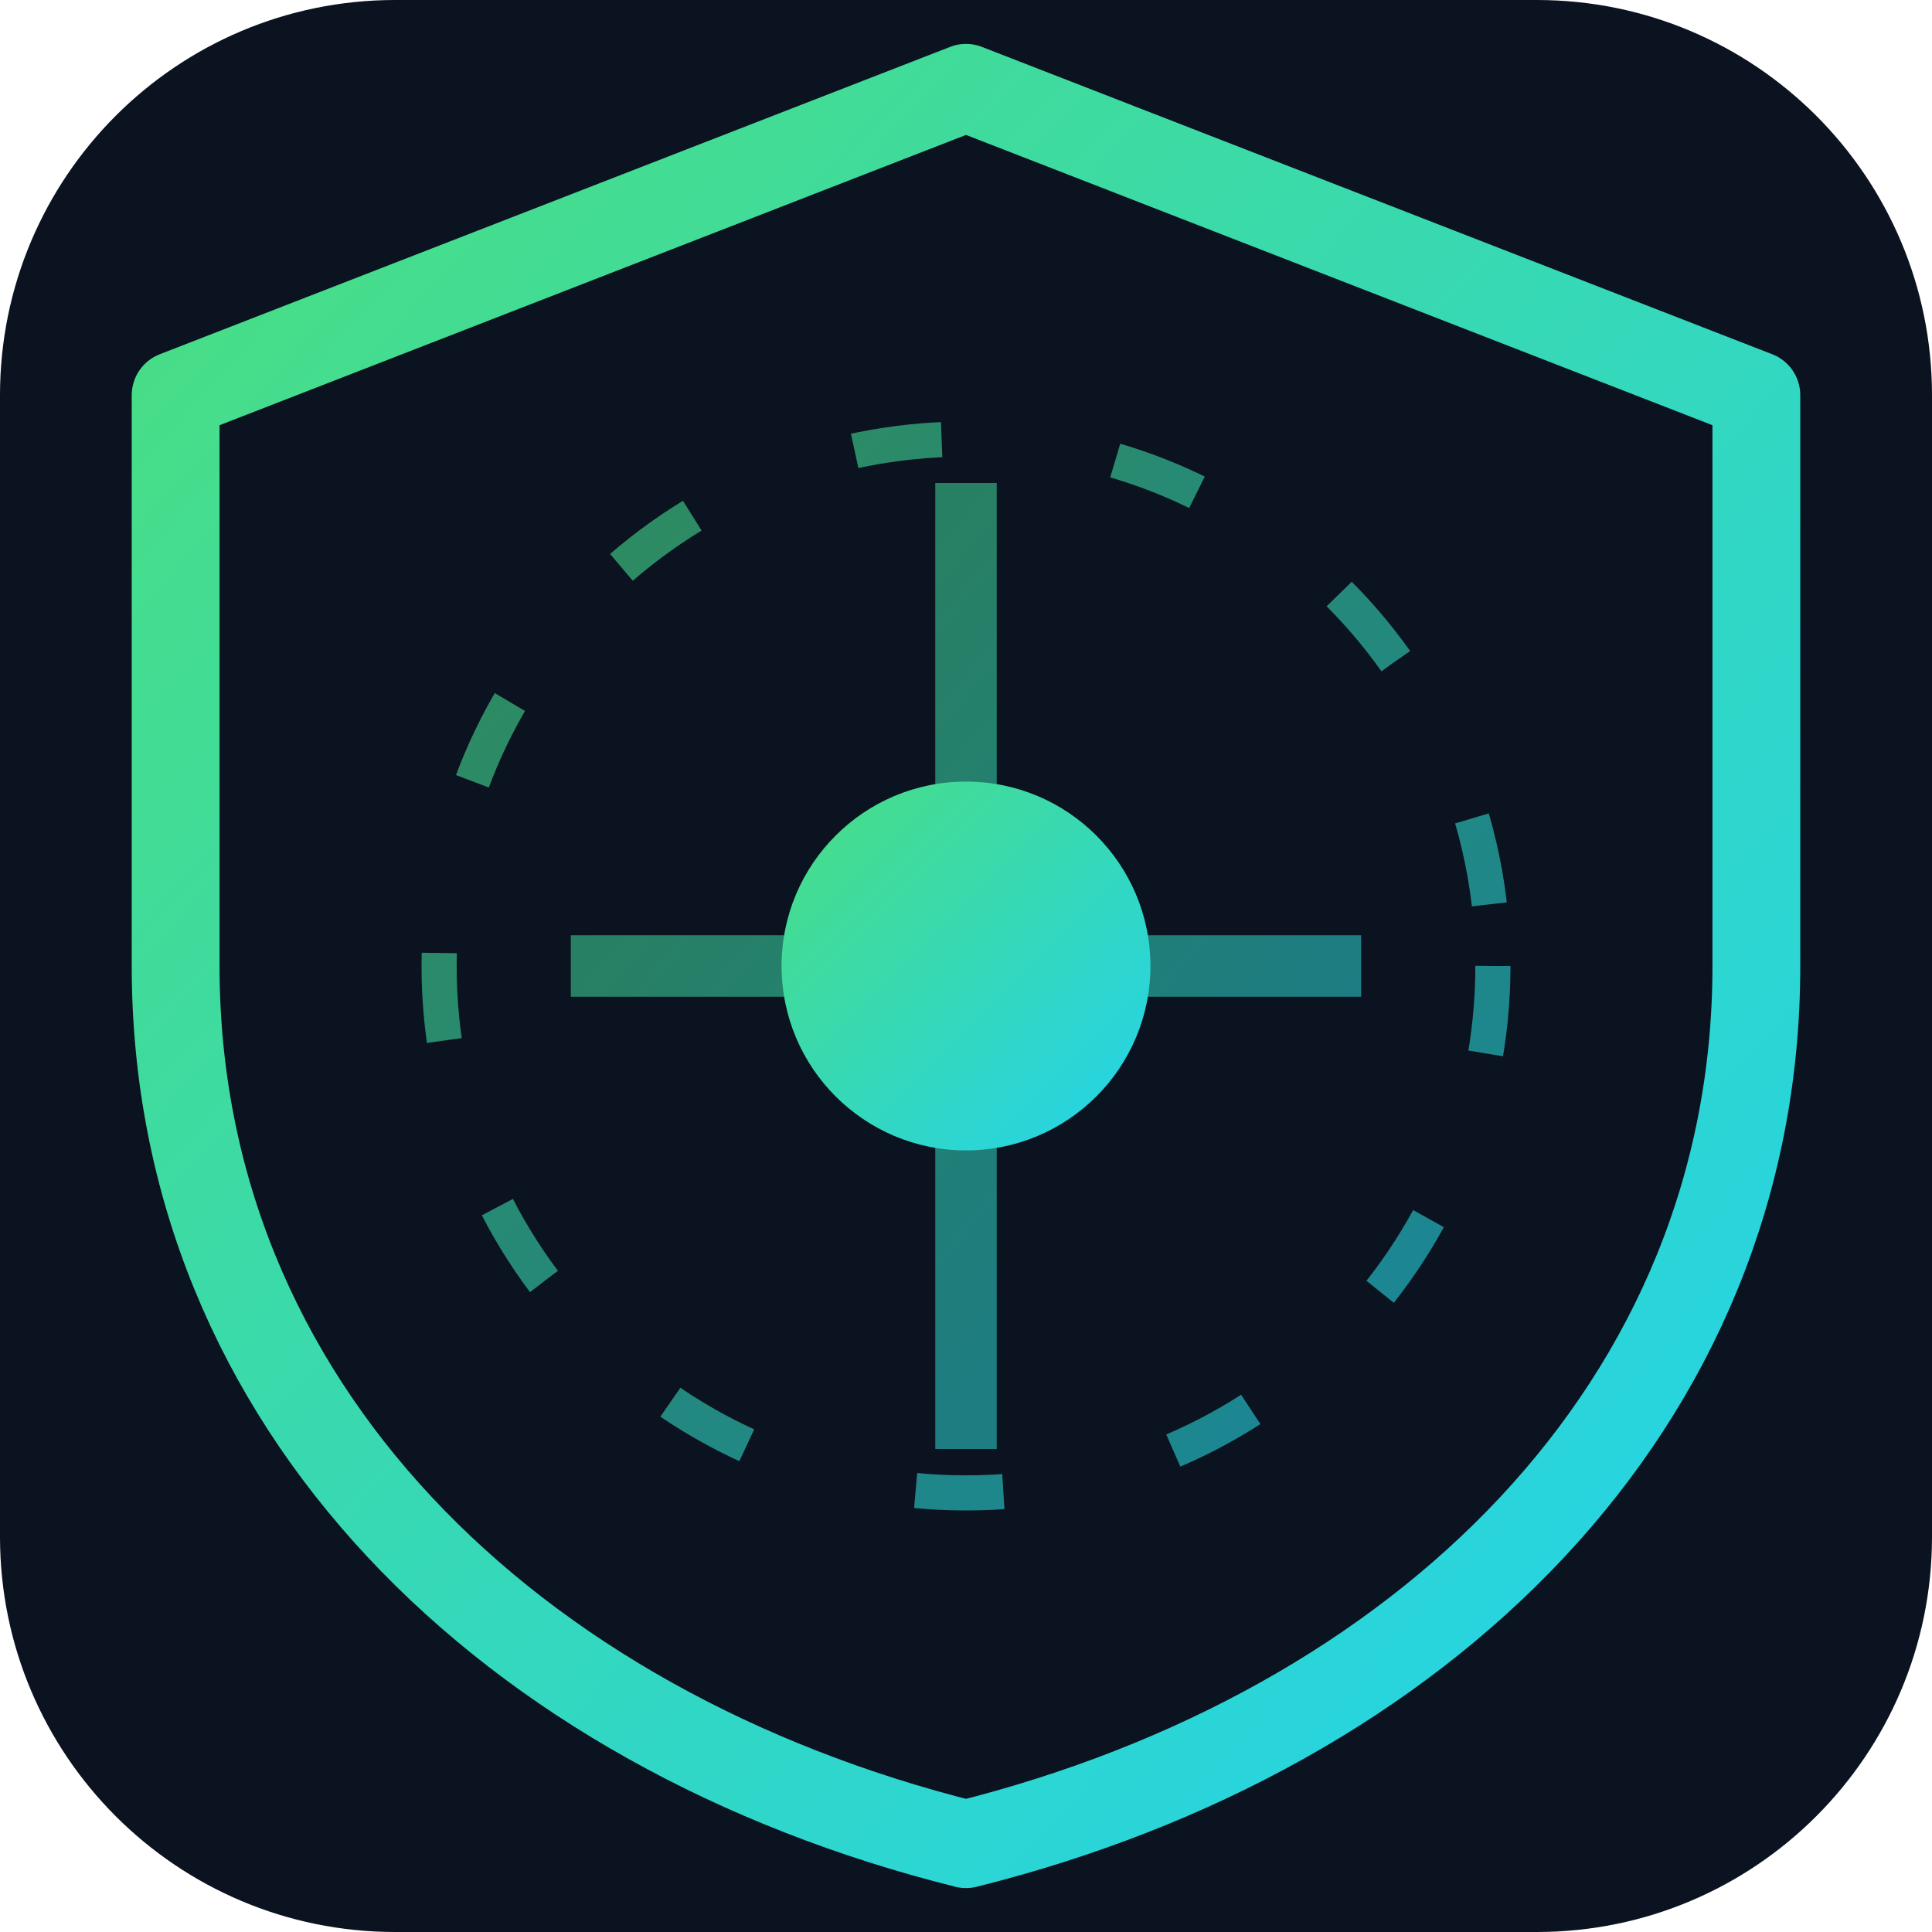
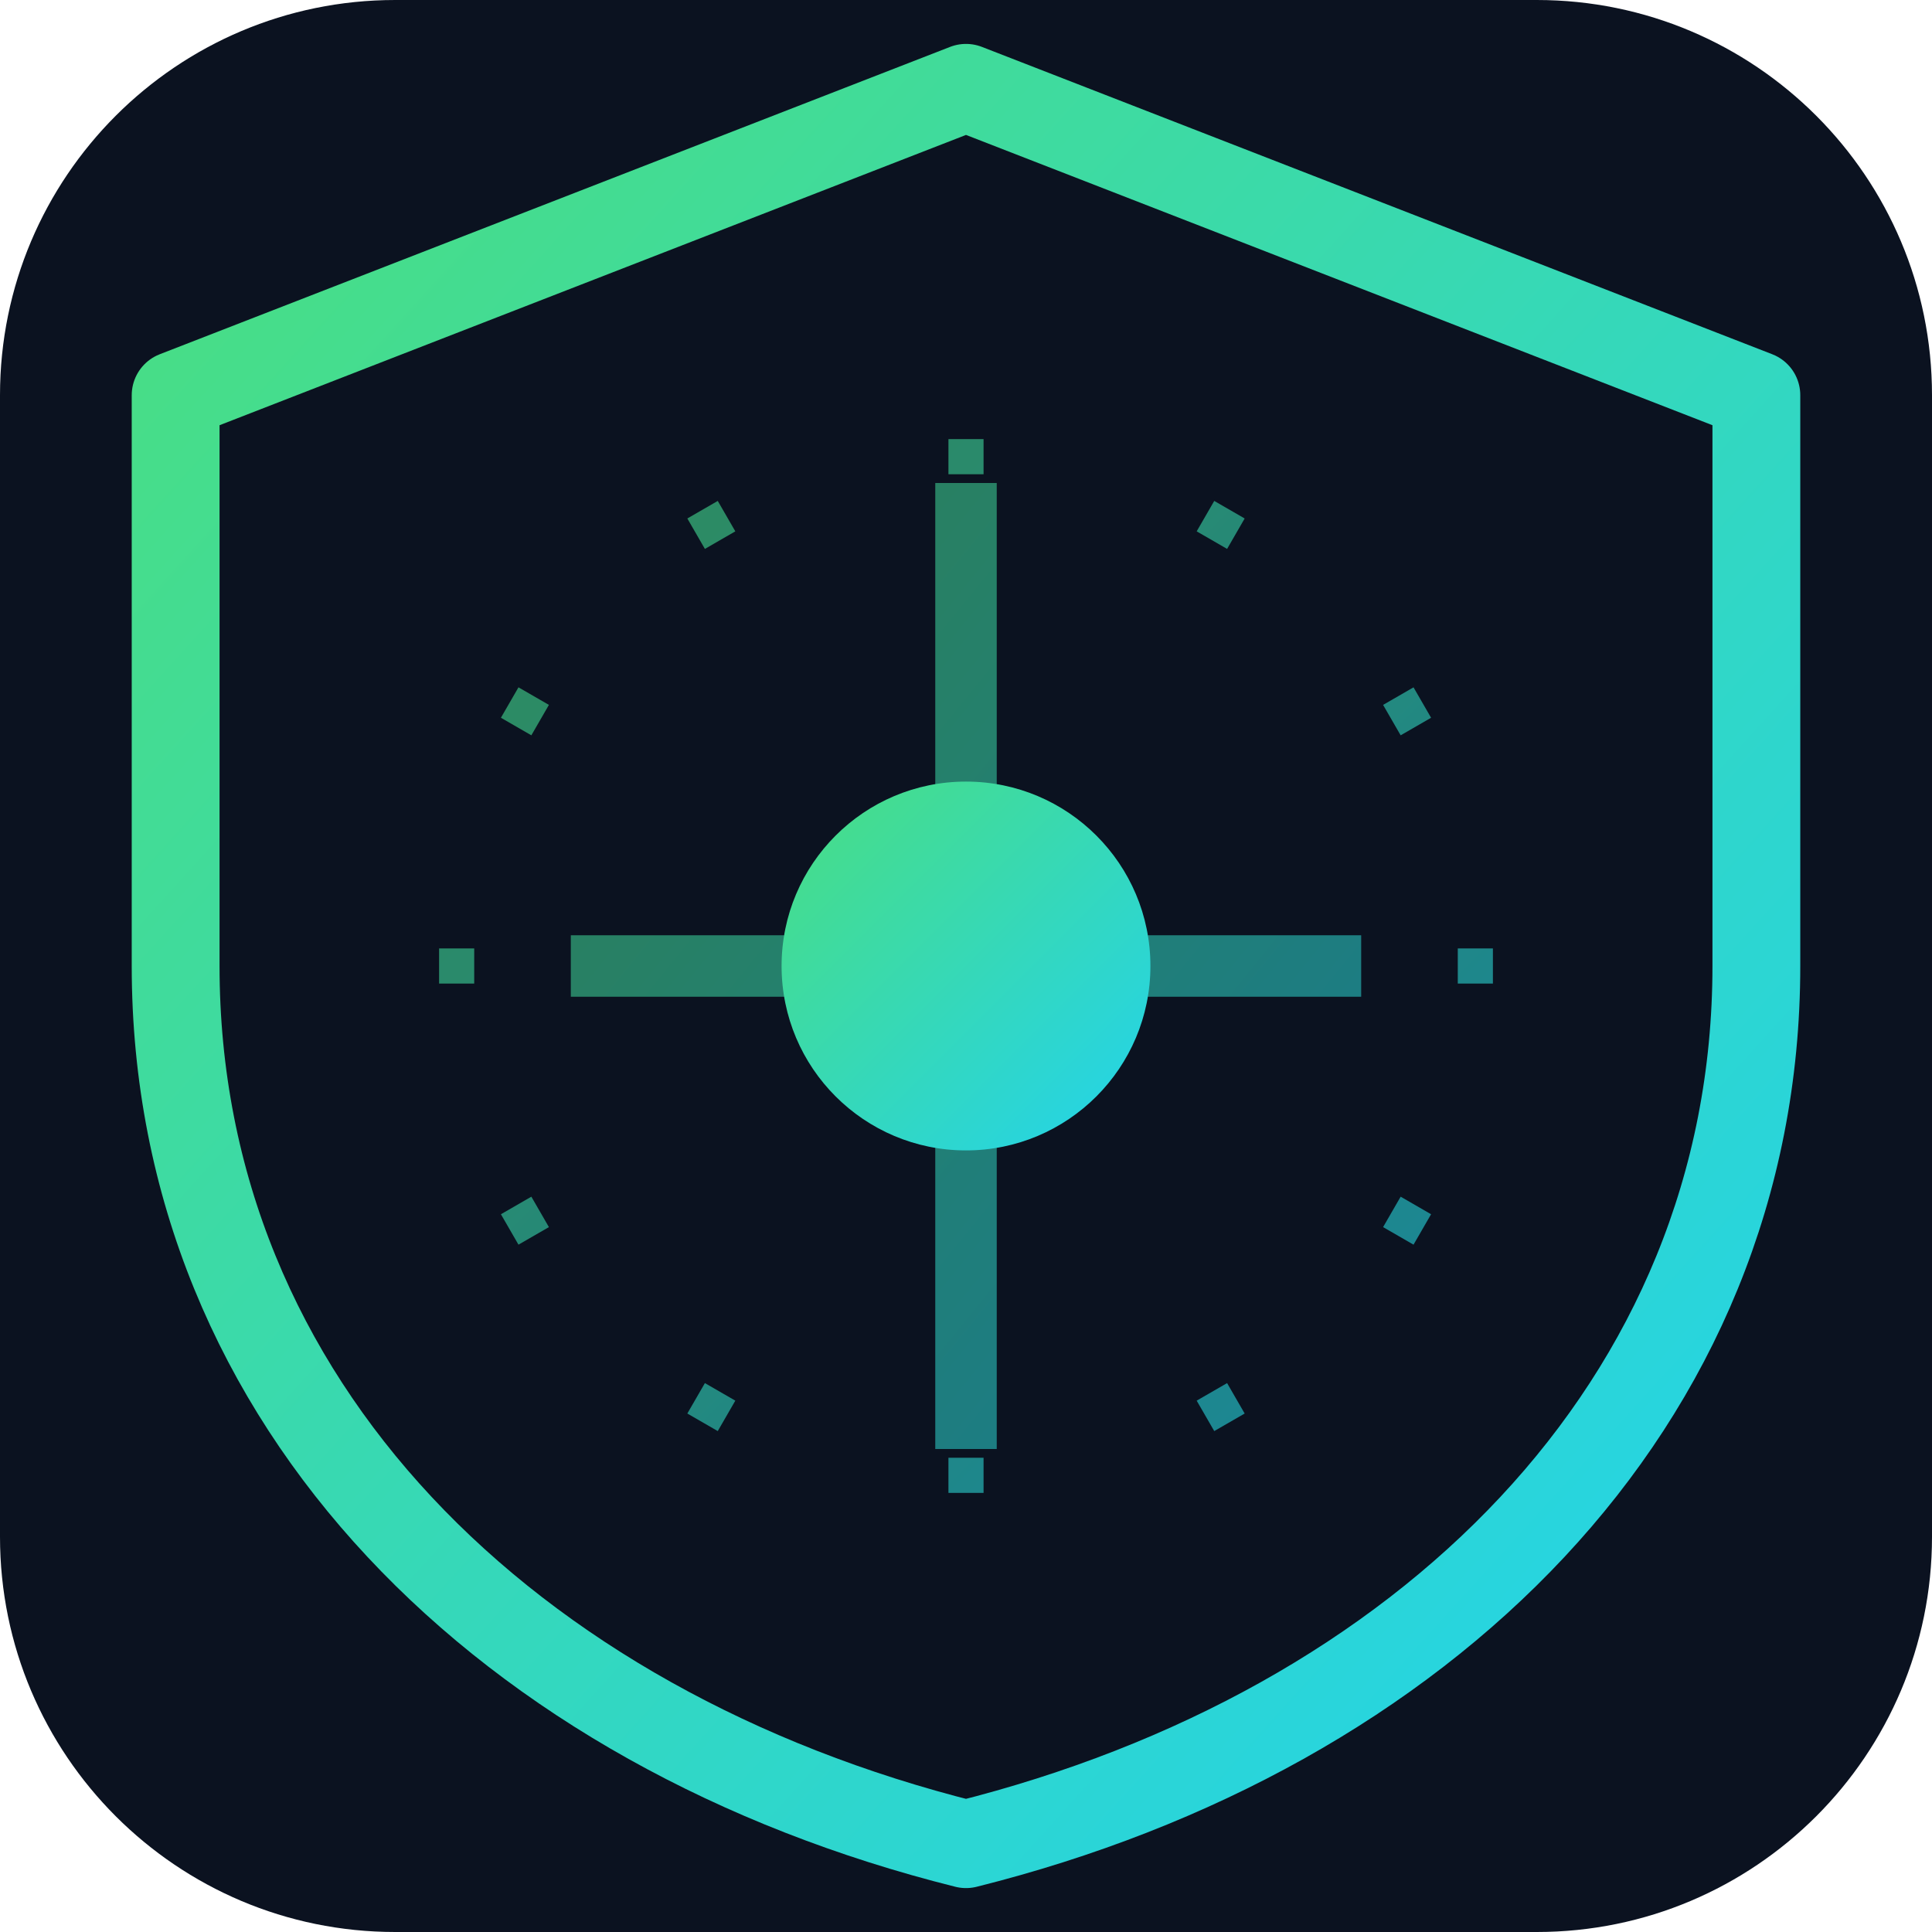
<svg xmlns="http://www.w3.org/2000/svg" viewBox="0 0 44 44" role="img" aria-labelledby="title desc">
  <rect width="44" height="44" rx="9" fill="#0b1220" />
  <defs>
    <linearGradient id="aria-x-mark" x1="0" y1="0" x2="1" y2="1">
      <stop offset="0%" stop-color="#4ade80" />
      <stop offset="100%" stop-color="#22d3ee" />
    </linearGradient>
  </defs>
  <path d="M22 2 40 9v13c0 10-7.6 17.4-18 20C11.6 39.4 4 32 4 22V9Z" fill="none" stroke="url(#aria-x-mark)" stroke-width="2" stroke-linejoin="round" />
  <path d="M22 11v22M13 22h18" stroke="url(#aria-x-mark)" stroke-width="1.4" opacity=".55" />
  <circle cx="22" cy="22" r="4.2" fill="url(#aria-x-mark)" />
-   <circle cx="22" cy="22" r="12" fill="none" stroke="url(#aria-x-mark)" stroke-width=".8" stroke-dasharray="2 4" opacity=".6" />
+   <path d="M22.000 10.800 L22.000 10.000 M27.600 12.301 L28.000 11.608 M31.699 16.400 L32.392 16.000 M33.200 22.000 L34.000 22.000 M31.699 27.600 L32.392 28.000 M27.600 31.699 L28.000 32.392 M22.000 33.200 L22.000 34.000 M16.400 31.699 L16.000 32.392 M12.301 27.600 L11.608 28.000 M10.800 22.000 L10.000 22.000 M12.301 16.400 L11.608 16.000 M16.400 12.301 L16.000 11.608" fill="none" stroke="url(#aria-x-mark)" stroke-width=".8" stroke-linecap="butt" opacity=".6" />
</svg>
